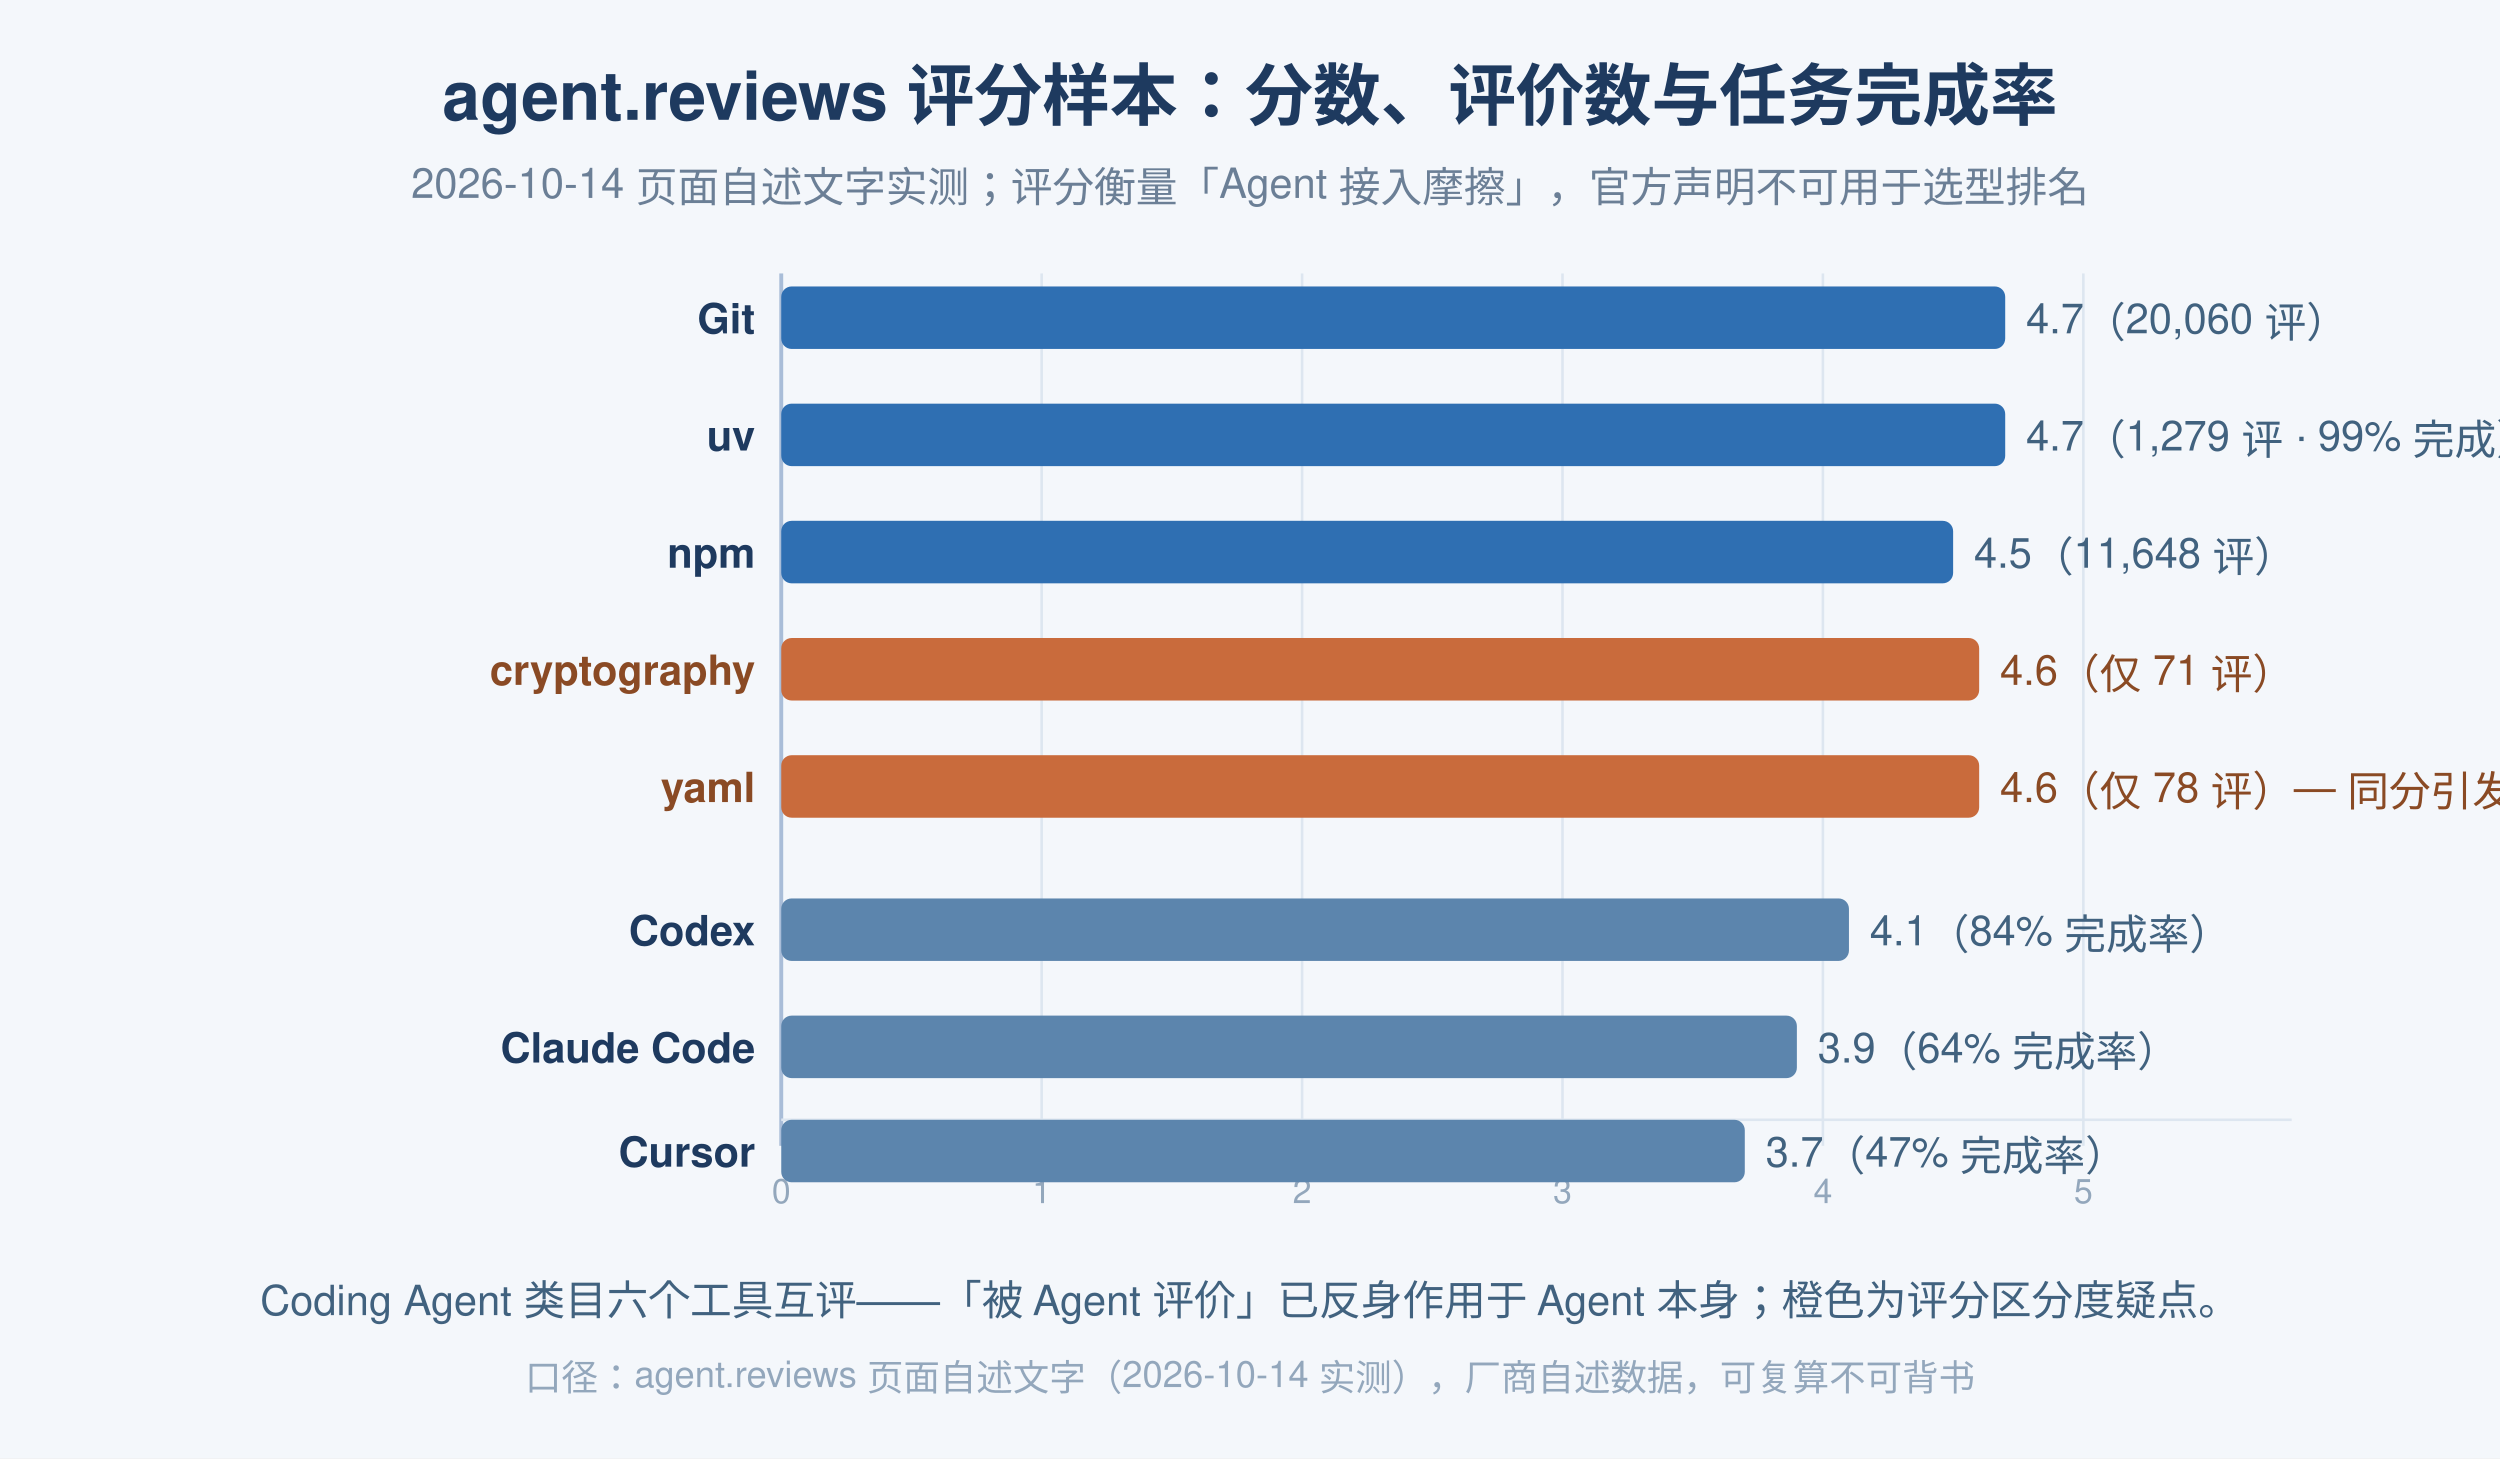
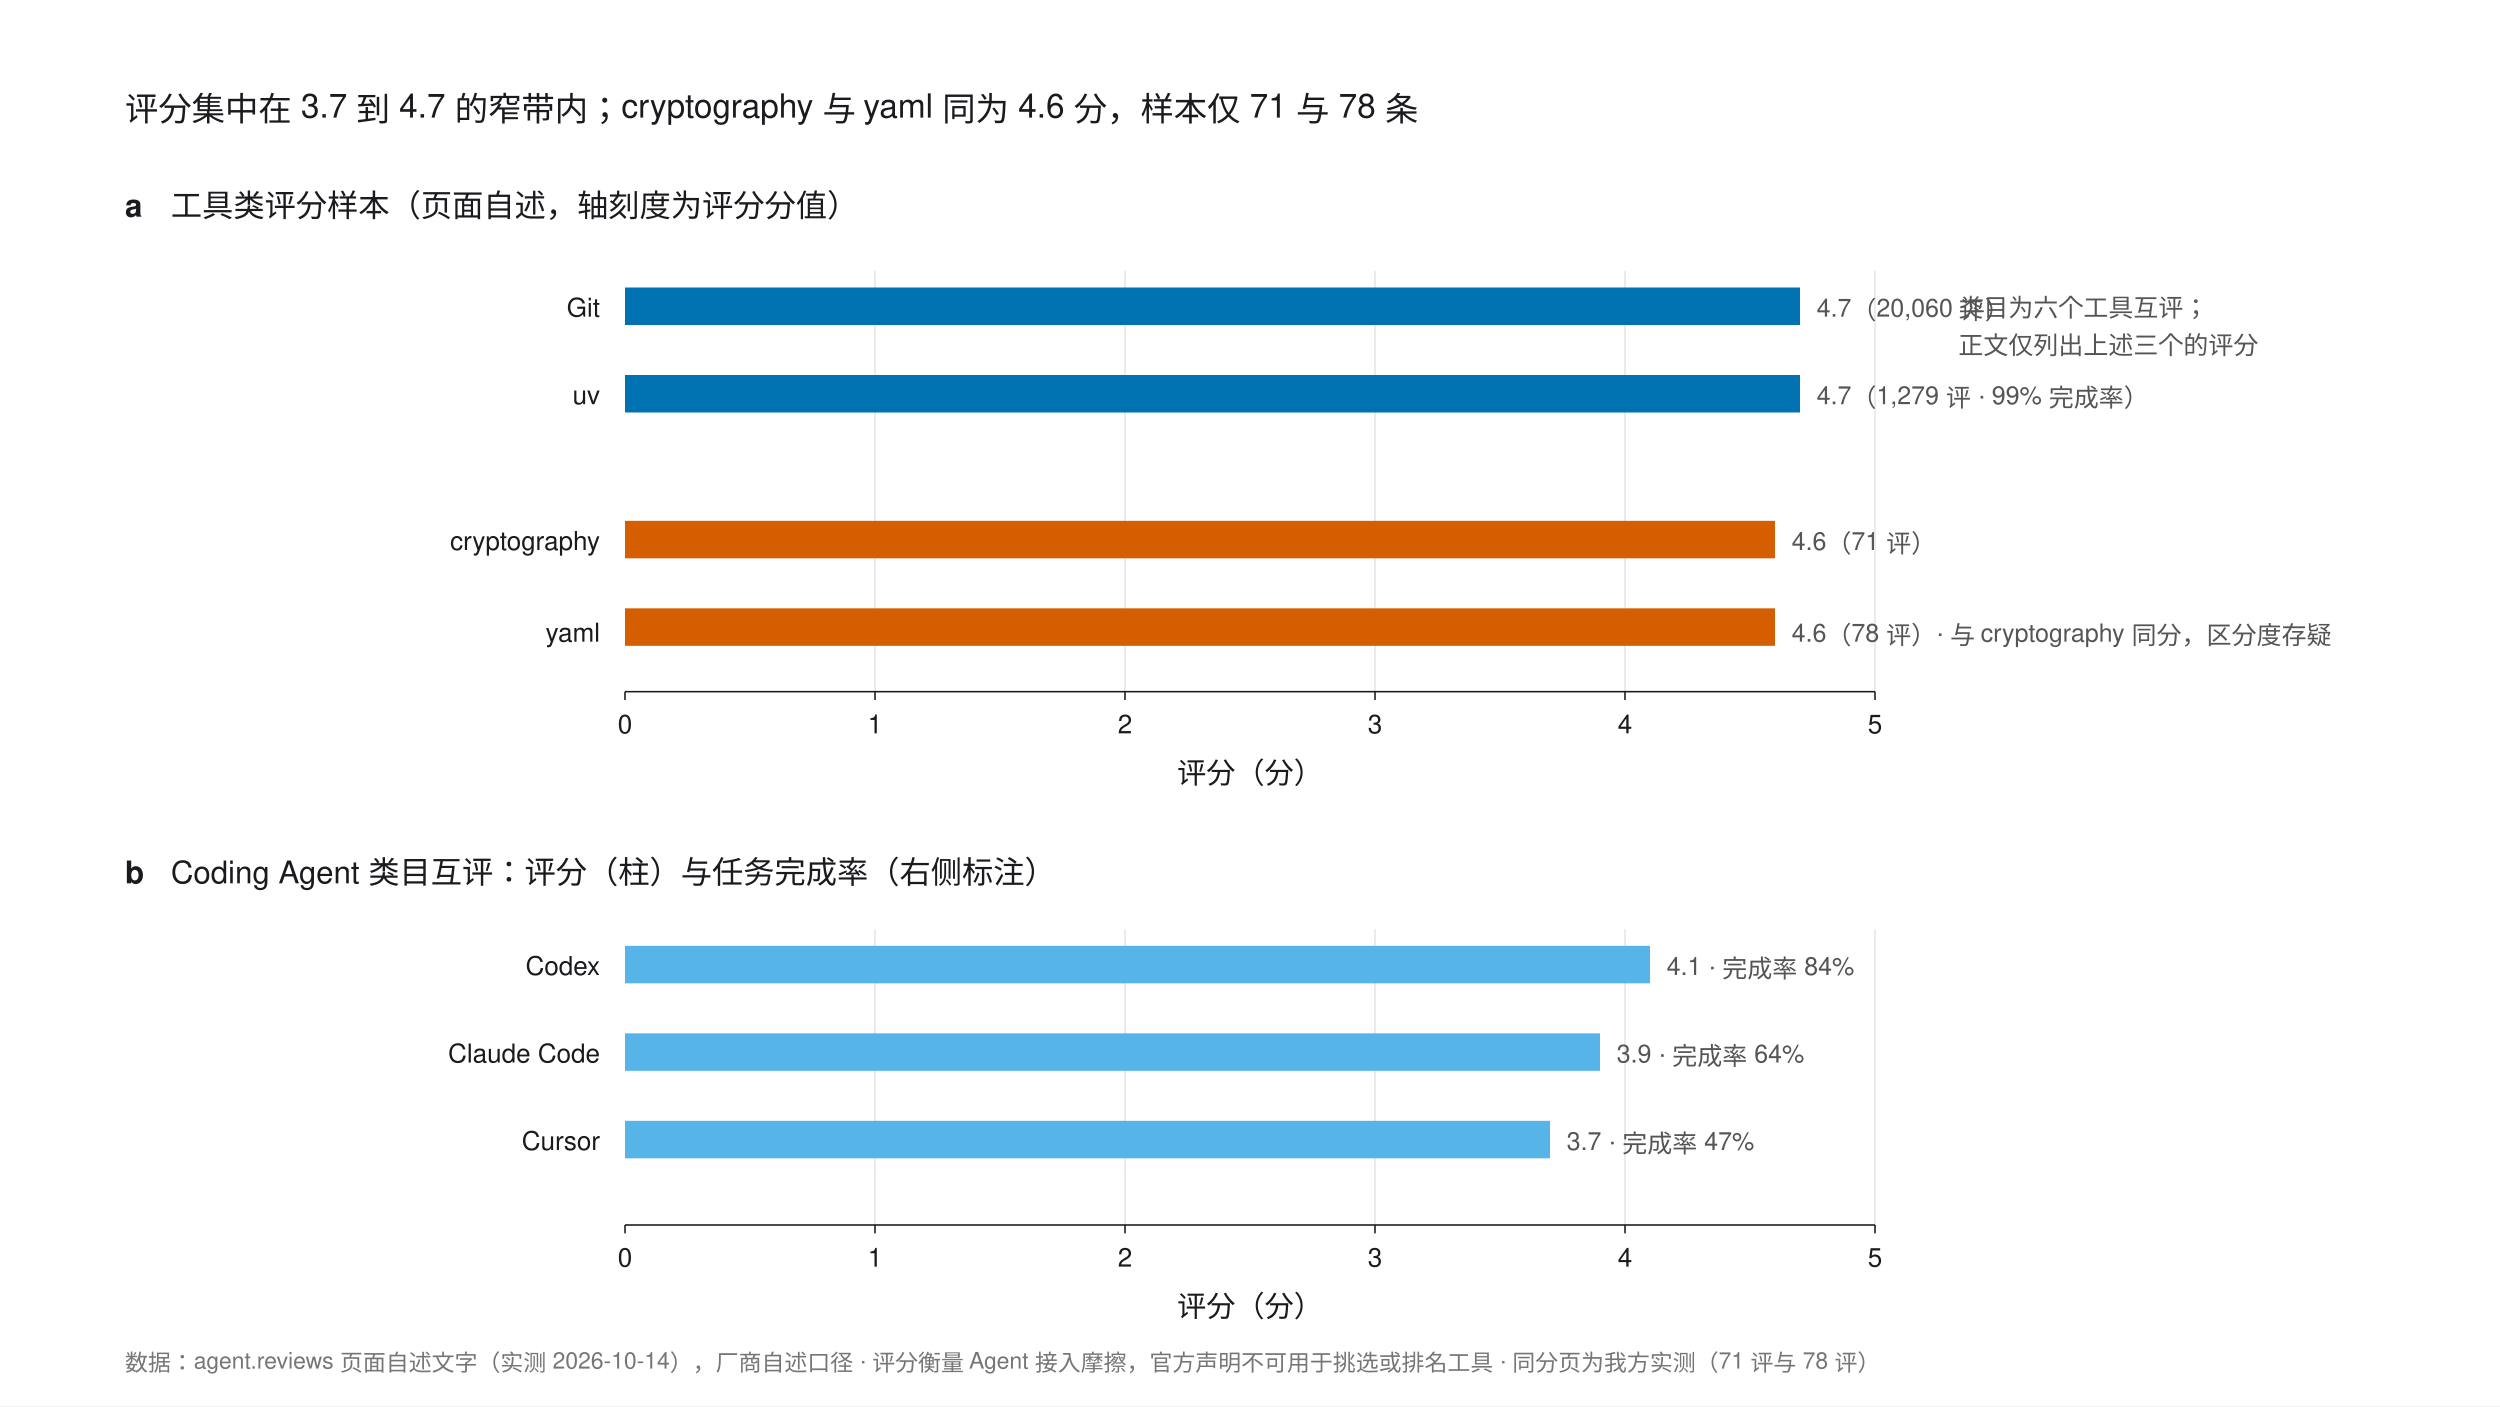
- <svg xmlns="http://www.w3.org/2000/svg" width="960" height="560" viewBox="0 0 960 560" font-family="PingFang SC, Microsoft YaHei, Helvetica, Arial, sans-serif">
-   <rect width="960" height="560" fill="#f4f7fb" />
-   <text x="480" y="46" fill="#1e3a5f" font-size="26" text-anchor="middle" font-weight="bold">agent.reviews 评分样本：分数、评价数与任务完成率</text>
-   <text x="480" y="76" fill="#6b7f96" font-size="16" text-anchor="middle">2026-10-14 页面自述文字实测；评分衡量「Agent 接入摩擦」，官方声明不可用于选型排名</text>
-   <g font-size="16">
-     <line x1="300" y1="105" x2="300" y2="440" stroke="#a9bdd8" stroke-width="1.5" />
-     <g stroke="#dde6f0" stroke-width="1">
-       <line x1="300" y1="430" x2="880" y2="430" />
-       <line x1="400" y1="105" x2="400" y2="440" />
-       <line x1="500" y1="105" x2="500" y2="440" />
-       <line x1="600" y1="105" x2="600" y2="440" />
-       <line x1="700" y1="105" x2="700" y2="440" />
-       <line x1="800" y1="105" x2="800" y2="440" />
-     </g>
-     <g fill="#93a7bc" font-size="13" text-anchor="middle">
-       <text x="300" y="462">0</text>
-       <text x="400" y="462">1</text>
-       <text x="500" y="462">2</text>
-       <text x="600" y="462">3</text>
-       <text x="700" y="462">4</text>
-       <text x="800" y="462">5</text>
-     </g>
-     <g>
-       <text x="290" y="128" fill="#1e3a5f" text-anchor="end" font-weight="bold">Git</text>
-       <rect x="300" y="110" width="470" height="24" rx="4" fill="#2f6fb2" />
-       <text x="778" y="128" fill="#41627f">4.7（20,060 评）</text>
-       <text x="290" y="173" fill="#1e3a5f" text-anchor="end" font-weight="bold">uv</text>
-       <rect x="300" y="155" width="470" height="24" rx="4" fill="#2f6fb2" />
-       <text x="778" y="173" fill="#41627f">4.7（1,279 评 · 99% 完成）</text>
-       <text x="290" y="218" fill="#1e3a5f" text-anchor="end" font-weight="bold">npm</text>
-       <rect x="300" y="200" width="450" height="24" rx="4" fill="#2f6fb2" />
-       <text x="758" y="218" fill="#41627f">4.5（11,648 评）</text>
-       <text x="290" y="263" fill="#8a4a24" text-anchor="end" font-weight="bold">cryptography</text>
-       <rect x="300" y="245" width="460" height="24" rx="4" fill="#c96b3c" />
-       <text x="768" y="263" fill="#8a4a24">4.6（仅 71 评）</text>
-       <text x="290" y="308" fill="#8a4a24" text-anchor="end" font-weight="bold">yaml</text>
-       <rect x="300" y="290" width="460" height="24" rx="4" fill="#c96b3c" />
-       <text x="768" y="308" fill="#8a4a24">4.6（仅 78 评）— 同分引发「按曲线打分」质疑</text>
-     </g>
-     <g>
-       <text x="290" y="363" fill="#1e3a5f" text-anchor="end" font-weight="bold">Codex</text>
-       <rect x="300" y="345" width="410" height="24" rx="4" fill="#5c85ad" />
-       <text x="718" y="363" fill="#41627f">4.1（84% 完成率）</text>
-       <text x="290" y="408" fill="#1e3a5f" text-anchor="end" font-weight="bold">Claude Code</text>
-       <rect x="300" y="390" width="390" height="24" rx="4" fill="#5c85ad" />
-       <text x="698" y="408" fill="#41627f">3.9（64% 完成率）</text>
-       <text x="290" y="448" fill="#1e3a5f" text-anchor="end" font-weight="bold">Cursor</text>
-       <rect x="300" y="430" width="370" height="24" rx="4" fill="#5c85ad" />
-       <text x="678" y="448" fill="#41627f">3.7（47% 完成率）</text>
-     </g>
+ <svg xmlns="http://www.w3.org/2000/svg" width="1200" height="675" viewBox="0 0 1200 675" font-family="'PingFang SC','Helvetica Neue',Helvetica,Arial,sans-serif">
+   <rect width="1200" height="675" fill="#FFFFFF" />
+   <text x="60" y="58" font-size="16" fill="#1A1B1E">评分集中在 3.7 到 4.7 的窄带内；cryptography 与 yaml 同为 4.6 分，样本仅 71 与 78 条</text>
+   <text x="60" y="104" font-size="15" font-weight="bold" fill="#1A1B1E">a</text>
+   <text x="82" y="104" font-size="15" fill="#1A1B1E">工具类评分样本（页面自述，轴刻度为评分分值）</text>
+   <g stroke="#D9D9D9" stroke-width="0.5">
+     <line x1="420" y1="130" x2="420" y2="332" />
+     <line x1="540" y1="130" x2="540" y2="332" />
+     <line x1="660" y1="130" x2="660" y2="332" />
+     <line x1="780" y1="130" x2="780" y2="332" />
+     <line x1="900" y1="130" x2="900" y2="332" />
  </g>
-   <text x="480" y="505" fill="#41627f" font-size="16" text-anchor="middle">Coding Agent 类目六个工具互评——「被 Agent 评价」已反身作用于 Agent 本身；橙色为评分区分度疑点。</text>
-   <text x="480" y="534" fill="#93a7bc" font-size="14" text-anchor="middle">口径：agent.reviews 页面自述文字（2026-10-14 实测），厂商自述数据，可复算不可背书</text>
+   <text x="288" y="152" font-size="12.5" fill="#1A1B1E" text-anchor="end">Git</text>
+   <rect x="300" y="138" width="564" height="18" fill="#0072B2" />
+   <text x="872" y="152" font-size="12" fill="#555">4.7（20,060 评）</text>
+   <text x="288" y="194" font-size="12.5" fill="#1A1B1E" text-anchor="end">uv</text>
+   <rect x="300" y="180" width="564" height="18" fill="#0072B2" />
+   <text x="872" y="194" font-size="12" fill="#555">4.7（1,279 评 · 99% 完成率）</text>
+   <text x="288" y="264" font-size="12.5" fill="#1A1B1E" text-anchor="end">cryptography</text>
+   <rect x="300" y="250" width="552" height="18" fill="#D55E00" />
+   <text x="860" y="264" font-size="12" fill="#555">4.6（71 评）</text>
+   <text x="288" y="308" font-size="12.5" fill="#1A1B1E" text-anchor="end">yaml</text>
+   <rect x="300" y="292" width="552" height="18" fill="#D55E00" />
+   <text x="860" y="308" font-size="12" fill="#555">4.6（78 评）· 与 cryptography 同分，区分度存疑</text>
+   <line x1="300" y1="332" x2="900" y2="332" stroke="#1A1B1E" stroke-width="0.75" />
+   <g stroke="#1A1B1E" stroke-width="0.75">
+     <line x1="300" y1="332" x2="300" y2="336" />
+     <line x1="420" y1="332" x2="420" y2="336" />
+     <line x1="540" y1="332" x2="540" y2="336" />
+     <line x1="660" y1="332" x2="660" y2="336" />
+     <line x1="780" y1="332" x2="780" y2="336" />
+     <line x1="900" y1="332" x2="900" y2="336" />
+   </g>
+   <g font-size="12.5" fill="#1A1B1E" text-anchor="middle">
+     <text x="300" y="352">0</text>
+     <text x="420" y="352">1</text>
+     <text x="540" y="352">2</text>
+     <text x="660" y="352">3</text>
+     <text x="780" y="352">4</text>
+     <text x="900" y="352">5</text>
+   </g>
+   <text x="600" y="376" font-size="14" fill="#1A1B1E" text-anchor="middle">评分（分）</text>
+   <text x="60" y="424" font-size="15" font-weight="bold" fill="#1A1B1E">b</text>
+   <text x="82" y="424" font-size="15" fill="#1A1B1E">Coding Agent 类目互评：评分（柱）与任务完成率（右侧标注）</text>
+   <g stroke="#D9D9D9" stroke-width="0.5">
+     <line x1="420" y1="446" x2="420" y2="588" />
+     <line x1="540" y1="446" x2="540" y2="588" />
+     <line x1="660" y1="446" x2="660" y2="588" />
+     <line x1="780" y1="446" x2="780" y2="588" />
+     <line x1="900" y1="446" x2="900" y2="588" />
+   </g>
+   <text x="288" y="468" font-size="12.5" fill="#1A1B1E" text-anchor="end">Codex</text>
+   <rect x="300" y="454" width="492" height="18" fill="#56B4E9" />
+   <text x="800" y="468" font-size="12" fill="#555">4.1 · 完成率 84%</text>
+   <text x="288" y="510" font-size="12.5" fill="#1A1B1E" text-anchor="end">Claude Code</text>
+   <rect x="300" y="496" width="468" height="18" fill="#56B4E9" />
+   <text x="776" y="510" font-size="12" fill="#555">3.9 · 完成率 64%</text>
+   <text x="288" y="552" font-size="12.5" fill="#1A1B1E" text-anchor="end">Cursor</text>
+   <rect x="300" y="538" width="444" height="18" fill="#56B4E9" />
+   <text x="752" y="552" font-size="12" fill="#555">3.7 · 完成率 47%</text>
+   <line x1="300" y1="588" x2="900" y2="588" stroke="#1A1B1E" stroke-width="0.75" />
+   <g stroke="#1A1B1E" stroke-width="0.75">
+     <line x1="300" y1="588" x2="300" y2="592" />
+     <line x1="420" y1="588" x2="420" y2="592" />
+     <line x1="540" y1="588" x2="540" y2="592" />
+     <line x1="660" y1="588" x2="660" y2="592" />
+     <line x1="780" y1="588" x2="780" y2="592" />
+     <line x1="900" y1="588" x2="900" y2="592" />
+   </g>
+   <g font-size="12.5" fill="#1A1B1E" text-anchor="middle">
+     <text x="300" y="608">0</text>
+     <text x="420" y="608">1</text>
+     <text x="540" y="608">2</text>
+     <text x="660" y="608">3</text>
+     <text x="780" y="608">4</text>
+     <text x="900" y="608">5</text>
+   </g>
+   <text x="600" y="632" font-size="14" fill="#1A1B1E" text-anchor="middle">评分（分）</text>
+   <text x="940" y="152" font-size="12" fill="#555">类目为六个工具互评；</text>
+   <text x="940" y="170" font-size="12" fill="#555">正文仅列出上述三个的评分</text>
+   <text x="60" y="658" font-size="11" fill="#767676">数据：agent.reviews 页面自述文字（实测 2026-10-14），厂商自述口径 · 评分衡量 Agent 接入摩擦，官方声明不可用于挑选或排名工具 · 同分页为我方实测（71 评与 78 评）</text>
</svg>
